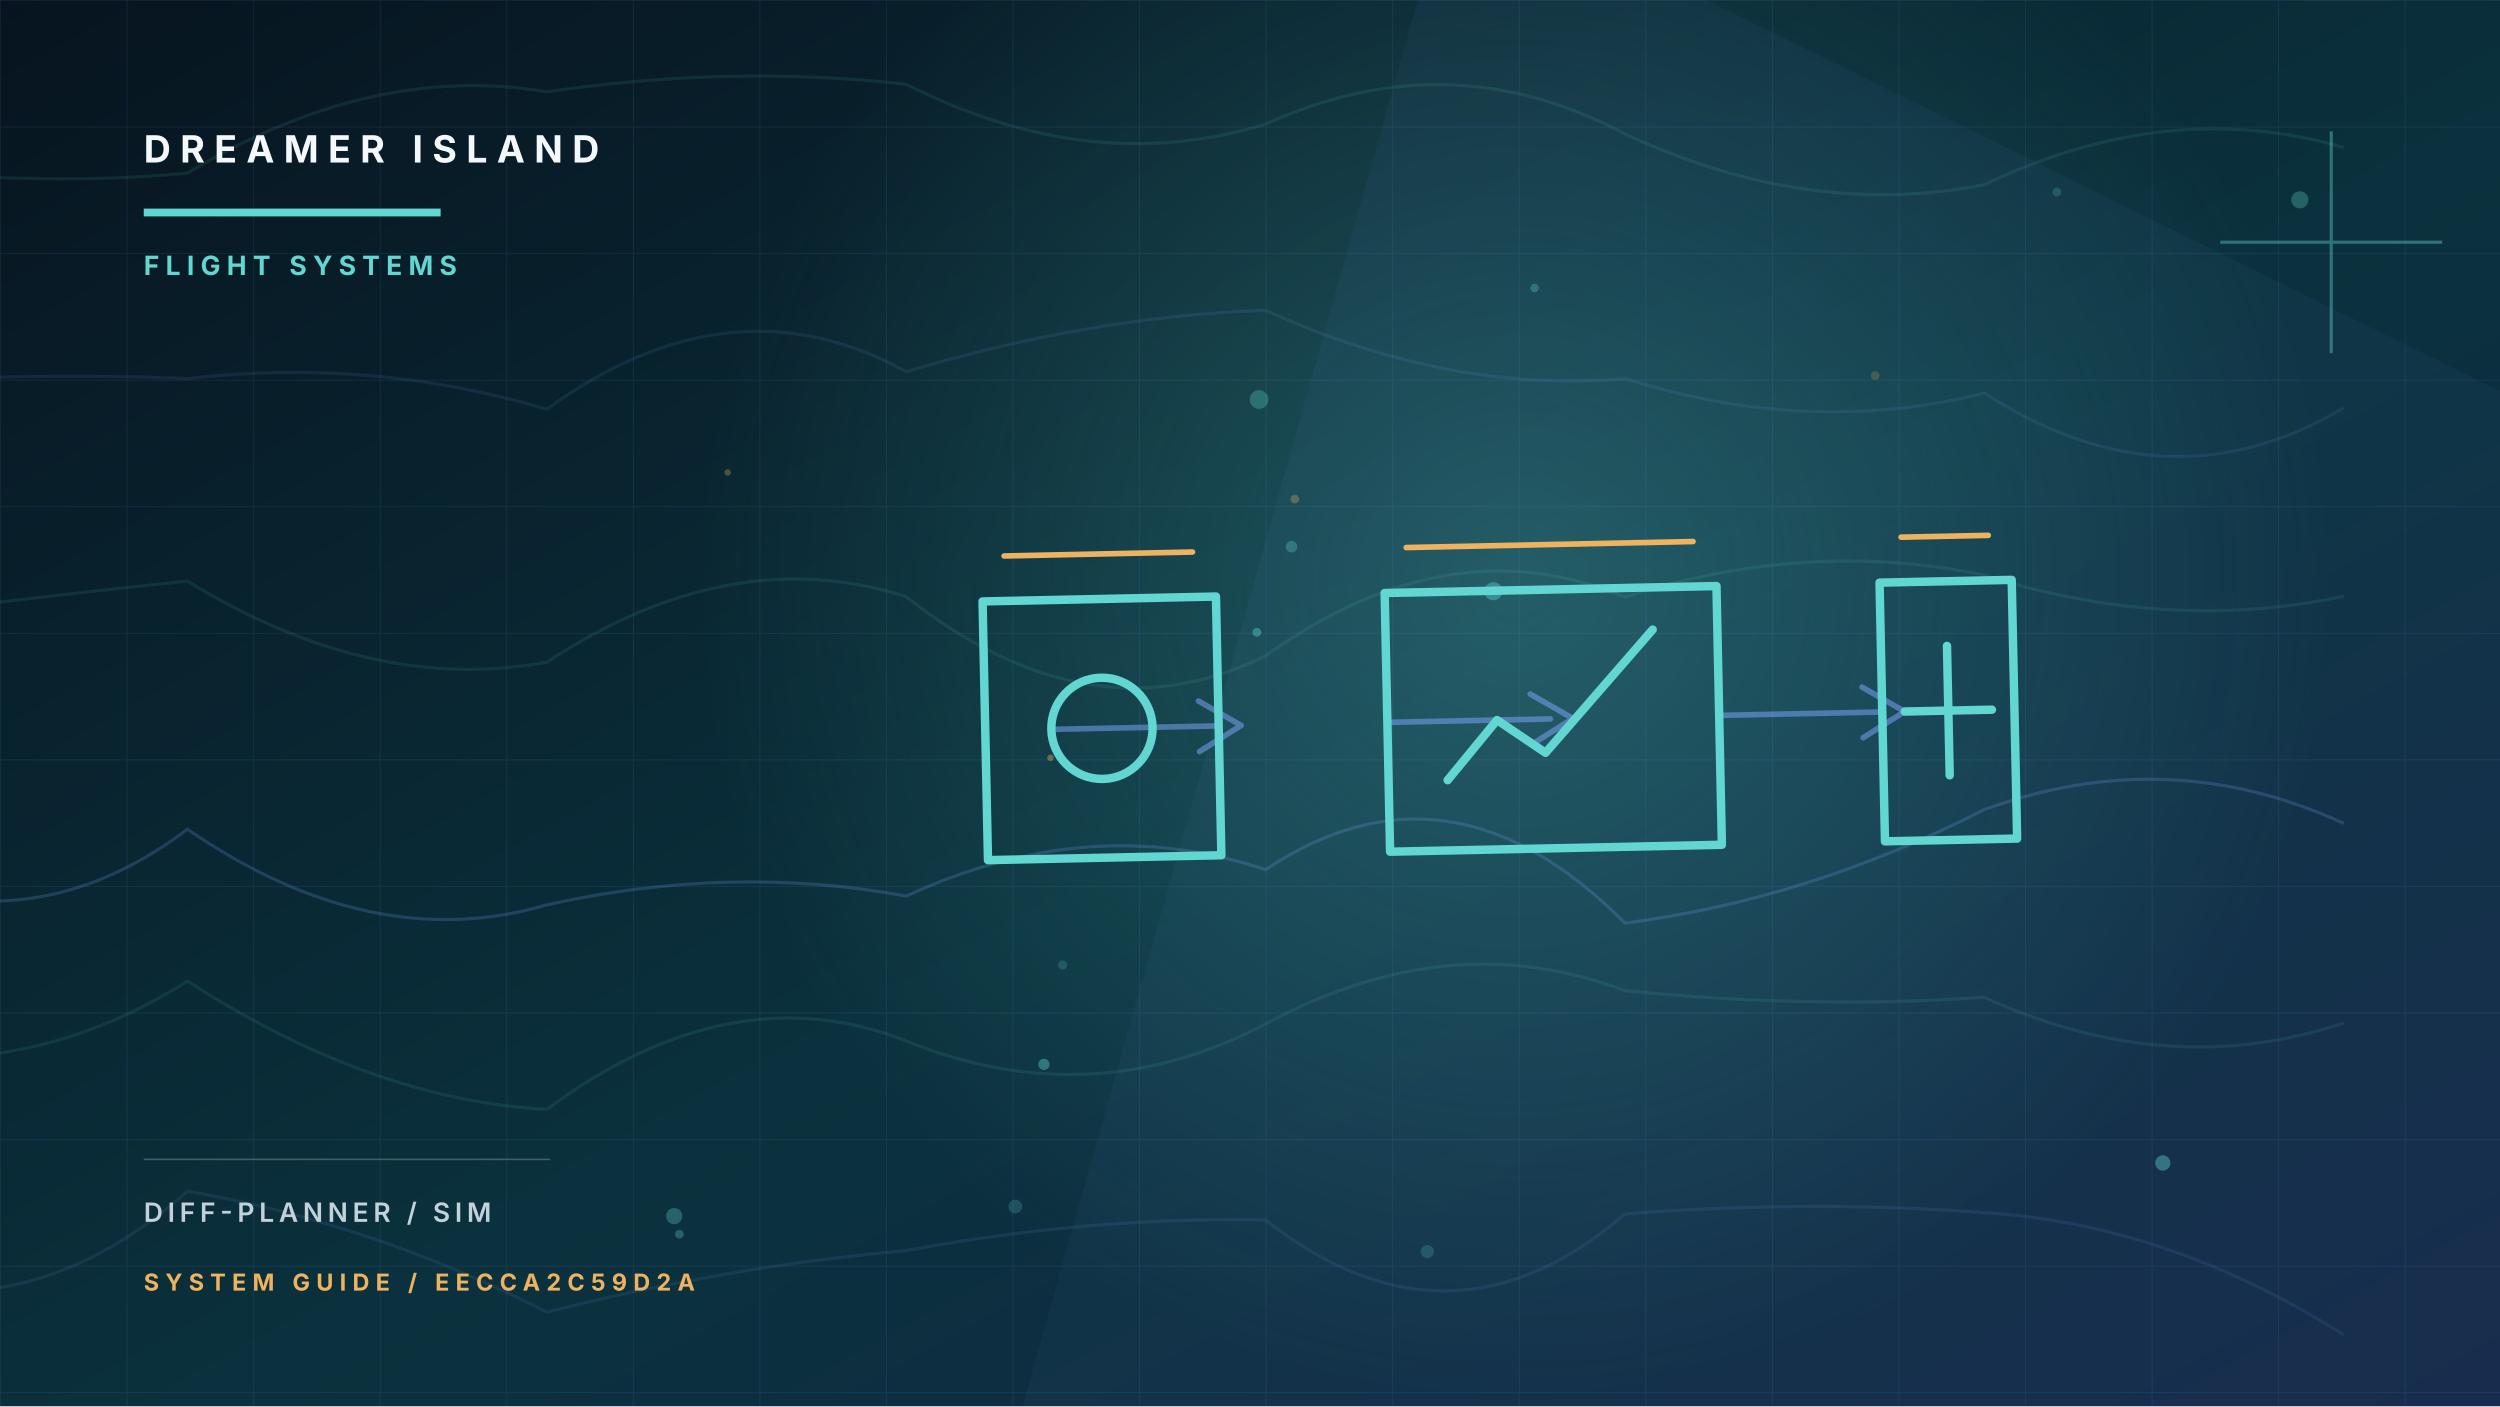
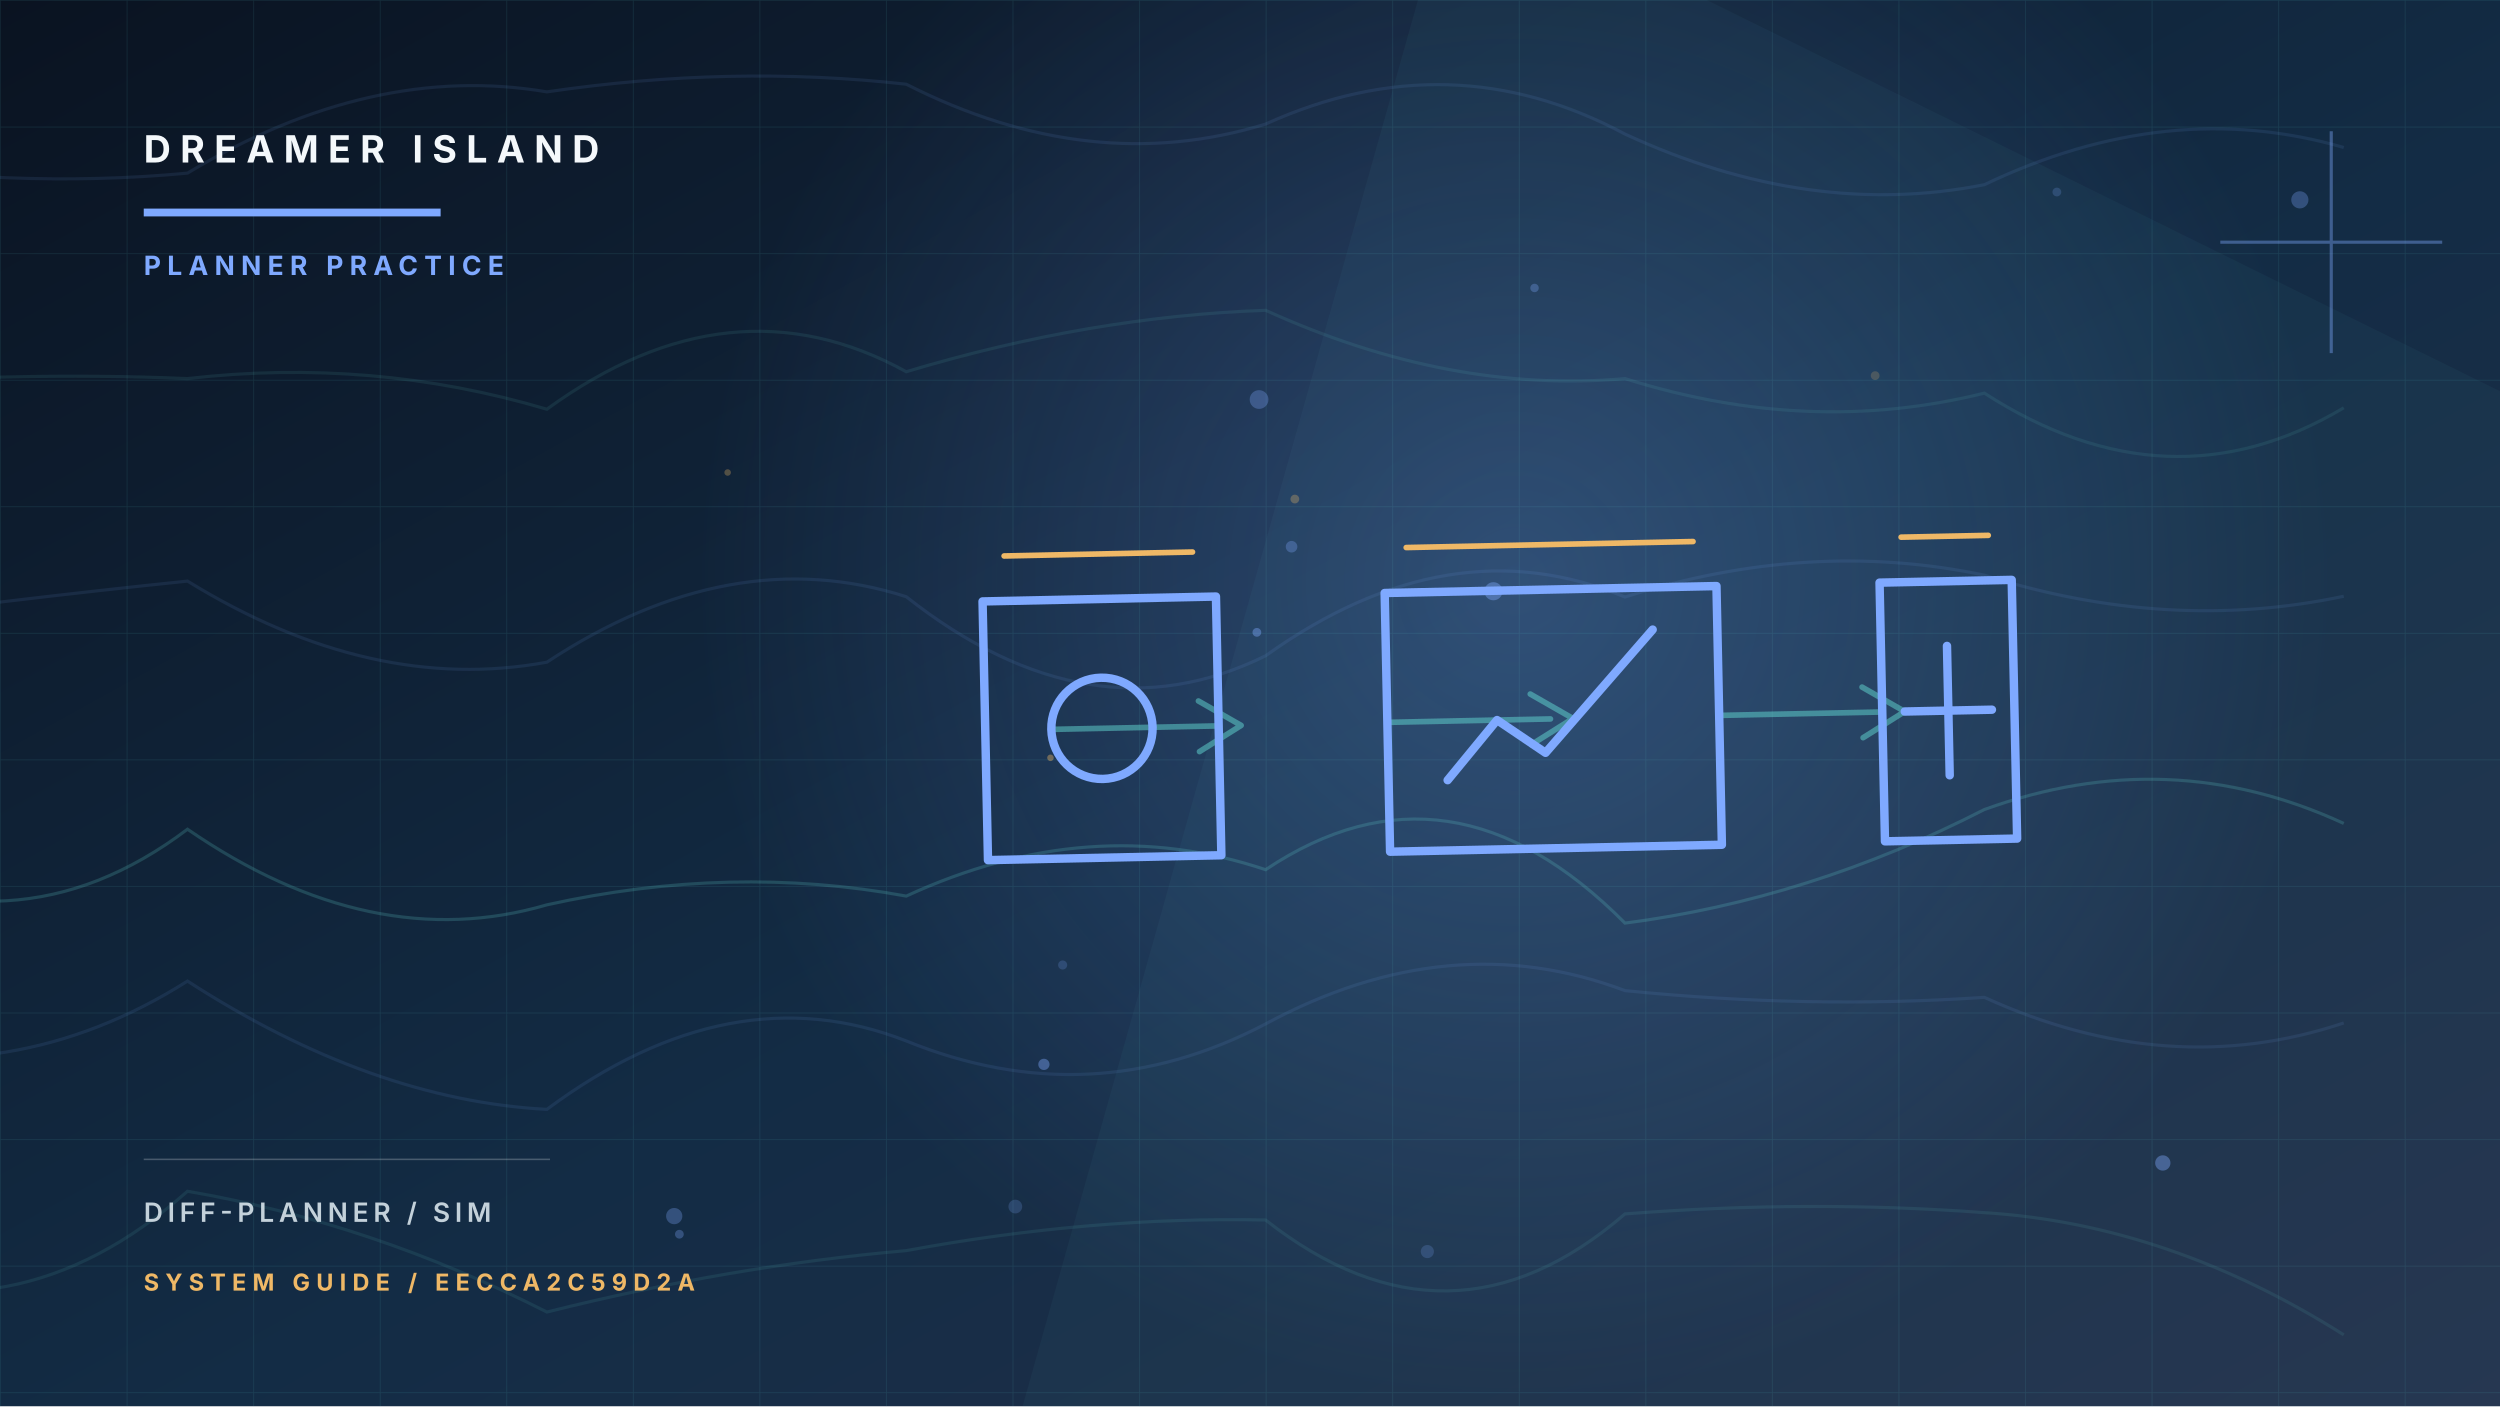
<svg xmlns="http://www.w3.org/2000/svg" width="1600" height="900" viewBox="0 0 1600 900" role="img" aria-labelledby="cover-title cover-desc">
  <defs>
    <linearGradient id="bg-eecca2c59d2a" x1="0" y1="0" x2="1" y2="1">
-       <stop stop-color="#07141f" />
-       <stop offset=".54" stop-color="#0a313d" />
-       <stop offset="1" stop-color="#142846" />
+       <stop stop-color="#0a1321" />
+       <stop offset=".54" stop-color="#132c45" />
+       <stop offset="1" stop-color="#24304b" />
    </linearGradient>
    <radialGradient id="glow-eecca2c59d2a">
-       <stop stop-color="#62d7d1" stop-opacity=".25" />
-       <stop offset="1" stop-color="#62d7d1" stop-opacity="0" />
+       <stop stop-color="#7fa9ff" stop-opacity=".25" />
+       <stop offset="1" stop-color="#7fa9ff" stop-opacity="0" />
    </radialGradient>
    <pattern id="grid-eecca2c59d2a" width="81" height="81" patternUnits="userSpaceOnUse">
-       <path d="M81 0H0V81" fill="none" stroke="#7fa9ff" stroke-width="1" opacity=".11" />
+       <path d="M81 0H0V81" fill="none" stroke="#62d7d1" stroke-width="1" opacity=".11" />
    </pattern>
  </defs>
  <rect width="1600" height="900" fill="url(#bg-eecca2c59d2a)" />
-   <path d="M930-80 1660 280v700L650 916Z" fill="#7fa9ff" opacity=".045" />
+   <path d="M930-80 1660 280v700L650 916Z" fill="#62d7d1" opacity=".045" />
  <circle cx="969.3" cy="372.9" r="520" fill="url(#glow-eecca2c59d2a)" />
  <rect width="1600" height="900" fill="url(#grid-eecca2c59d2a)" />
  <g>
-     <path d="M-120 101.4 Q8 121.4 120 110.8 Q238 39.8 350 58.8 Q468 41.4 580 53.9 Q698 113.8 810 79.4 Q928 25.9 1040 85.8 Q1158 140.4 1270 118.2 Q1388 61.8 1500 94.4" fill="none" stroke="#62d7d1" stroke-width="2" opacity="0.1" />
-     <path d="M-120 247.8 Q8 237.5 120 242.3 Q238 228.7 350 261.9 Q468 176.1 580 237.9 Q698 202.5 810 198.6 Q928 252.2 1040 242.3 Q1158 279.5 1270 251.6 Q1388 327.7 1500 261" fill="none" stroke="#7fa9ff" stroke-width="2" opacity="0.1" />
-     <path d="M-120 400.6 Q8 383.5 120 371.9 Q238 444.5 350 423.8 Q468 346 580 381.9 Q698 475 810 419.7 Q928 335.3 1040 382.1 Q1158 344.6 1270 368.1 Q1388 405.4 1500 381.6" fill="none" stroke="#62d7d1" stroke-width="2" opacity="0.1" />
-     <path d="M-120 544.5 Q8 615.4 120 530.7 Q238 611.9 350 579.1 Q468 552.9 580 573.5 Q698 519.1 810 556.6 Q928 477.7 1040 590.8 Q1158 575.5 1270 518.1 Q1388 475.3 1500 527" fill="none" stroke="#7fa9ff" stroke-width="2" opacity="0.2" />
-     <path d="M-120 667.7 Q8 698.8 120 627.9 Q238 704.1 350 710 Q468 622.3 580 666.2 Q698 714.1 810 655.3 Q928 591.7 1040 634 Q1158 645.9 1270 638.3 Q1388 692.2 1500 654.7" fill="none" stroke="#62d7d1" stroke-width="2" opacity="0.1" />
-     <path d="M-120 807.5 Q8 861.7 120 762.4 Q238 782.8 350 839.7 Q468 810.2 580 800.4 Q698 778.5 810 780.8 Q928 873.5 1040 776.9 Q1158 767.8 1270 776.1 Q1388 783.5 1500 854.3" fill="none" stroke="#7fa9ff" stroke-width="2" opacity="0.1" />
+     <path d="M-120 101.4 Q8 121.4 120 110.8 Q238 39.8 350 58.8 Q468 41.4 580 53.9 Q698 113.8 810 79.4 Q928 25.9 1040 85.8 Q1158 140.4 1270 118.2 Q1388 61.8 1500 94.4" fill="none" stroke="#7fa9ff" stroke-width="2" opacity="0.1" />
+     <path d="M-120 247.8 Q8 237.5 120 242.3 Q238 228.7 350 261.9 Q468 176.1 580 237.9 Q698 202.5 810 198.6 Q928 252.2 1040 242.3 Q1158 279.5 1270 251.6 Q1388 327.7 1500 261" fill="none" stroke="#62d7d1" stroke-width="2" opacity="0.1" />
+     <path d="M-120 400.6 Q8 383.5 120 371.9 Q238 444.5 350 423.8 Q468 346 580 381.9 Q698 475 810 419.7 Q928 335.3 1040 382.1 Q1158 344.6 1270 368.1 Q1388 405.4 1500 381.6" fill="none" stroke="#7fa9ff" stroke-width="2" opacity="0.1" />
+     <path d="M-120 544.5 Q8 615.4 120 530.7 Q238 611.9 350 579.1 Q468 552.9 580 573.5 Q698 519.1 810 556.6 Q928 477.7 1040 590.8 Q1158 575.5 1270 518.1 Q1388 475.3 1500 527" fill="none" stroke="#62d7d1" stroke-width="2" opacity="0.2" />
+     <path d="M-120 667.7 Q8 698.8 120 627.9 Q238 704.1 350 710 Q468 622.3 580 666.2 Q698 714.1 810 655.3 Q928 591.7 1040 634 Q1158 645.9 1270 638.3 Q1388 692.2 1500 654.7" fill="none" stroke="#7fa9ff" stroke-width="2" opacity="0.1" />
+     <path d="M-120 807.5 Q8 861.7 120 762.4 Q238 782.8 350 839.7 Q468 810.2 580 800.4 Q698 778.5 810 780.8 Q928 873.5 1040 776.9 Q1158 767.8 1270 776.1 Q1388 783.5 1500 854.3" fill="none" stroke="#62d7d1" stroke-width="2" opacity="0.1" />
  </g>
  <g>
-     <circle cx="649.8" cy="772.2" r="4.4" fill="#62d7d1" opacity="0.2" />
-     <circle cx="434.8" cy="789.9" r="2.8" fill="#62d7d1" opacity="0.3" />
-     <circle cx="431.5" cy="778.3" r="5.2" fill="#62d7d1" opacity="0.3" />
-     <circle cx="465.7" cy="302.4" r="2.1" fill="#efb35f" opacity="0.3" />
-     <circle cx="1316.4" cy="122.9" r="2.8" fill="#62d7d1" opacity="0.2" />
-     <circle cx="1384.2" cy="744.3" r="4.9" fill="#62d7d1" opacity="0.4" />
-     <circle cx="913.5" cy="801" r="4.2" fill="#62d7d1" opacity="0.2" />
-     <circle cx="955.8" cy="378.4" r="5.8" fill="#62d7d1" opacity="0.4" />
-     <circle cx="982.1" cy="184.3" r="2.7" fill="#62d7d1" opacity="0.3" />
-     <circle cx="805.8" cy="255.7" r="6" fill="#62d7d1" opacity="0.3" />
-     <circle cx="1471.9" cy="127.9" r="5.5" fill="#62d7d1" opacity="0.3" />
-     <circle cx="828.7" cy="319.4" r="2.8" fill="#efb35f" opacity="0.3" />
-     <circle cx="672.3" cy="485" r="2.1" fill="#efb35f" opacity="0.4" />
-     <circle cx="668.1" cy="681.2" r="3.6" fill="#62d7d1" opacity="0.4" />
-     <circle cx="680.1" cy="617.6" r="2.9" fill="#62d7d1" opacity="0.2" />
-     <circle cx="804.4" cy="404.7" r="2.8" fill="#62d7d1" opacity="0.4" />
-     <circle cx="1200.1" cy="240.4" r="2.8" fill="#efb35f" opacity="0.2" />
-     <circle cx="826.6" cy="349.9" r="3.7" fill="#62d7d1" opacity="0.3" />
+     <circle cx="649.8" cy="772.2" r="4.4" fill="#7fa9ff" opacity="0.2" />
+     <circle cx="434.8" cy="789.9" r="2.8" fill="#7fa9ff" opacity="0.3" />
+     <circle cx="431.5" cy="778.3" r="5.2" fill="#7fa9ff" opacity="0.3" />
+     <circle cx="465.7" cy="302.4" r="2.1" fill="#efb866" opacity="0.3" />
+     <circle cx="1316.4" cy="122.9" r="2.8" fill="#7fa9ff" opacity="0.2" />
+     <circle cx="1384.2" cy="744.3" r="4.9" fill="#7fa9ff" opacity="0.4" />
+     <circle cx="913.5" cy="801" r="4.2" fill="#7fa9ff" opacity="0.2" />
+     <circle cx="955.8" cy="378.4" r="5.8" fill="#7fa9ff" opacity="0.4" />
+     <circle cx="982.1" cy="184.3" r="2.7" fill="#7fa9ff" opacity="0.3" />
+     <circle cx="805.8" cy="255.7" r="6" fill="#7fa9ff" opacity="0.3" />
+     <circle cx="1471.9" cy="127.9" r="5.5" fill="#7fa9ff" opacity="0.3" />
+     <circle cx="828.7" cy="319.4" r="2.8" fill="#efb866" opacity="0.3" />
+     <circle cx="672.3" cy="485" r="2.1" fill="#efb866" opacity="0.4" />
+     <circle cx="668.1" cy="681.2" r="3.6" fill="#7fa9ff" opacity="0.4" />
+     <circle cx="680.1" cy="617.6" r="2.9" fill="#7fa9ff" opacity="0.2" />
+     <circle cx="804.4" cy="404.7" r="2.8" fill="#7fa9ff" opacity="0.4" />
+     <circle cx="1200.1" cy="240.4" r="2.8" fill="#efb866" opacity="0.2" />
+     <circle cx="826.6" cy="349.9" r="3.7" fill="#7fa9ff" opacity="0.3" />
  </g>
  <g transform="translate(959.9 460.8) rotate(-1.2) scale(0.9)">
-     <g fill="none" stroke="#7fa9ff" stroke-width="4" stroke-linecap="round" stroke-linejoin="round" opacity=".5">
+     <g fill="none" stroke="#62d7d1" stroke-width="4" stroke-linecap="round" stroke-linejoin="round" opacity=".5">
      <path d="M-316 0h116M-80 0H36M156 0h116" />
      <path d="m-214-18 30 18-30 18M22-18 52 0 22 18M258-18l30 18-30 18" />
    </g>
-     <g fill="none" stroke="#62d7d1" stroke-width="6" stroke-linecap="round" stroke-linejoin="round">
+     <g fill="none" stroke="#7fa9ff" stroke-width="6" stroke-linecap="round" stroke-linejoin="round">
      <rect x="-366" y="-92" width="166" height="184" />
      <circle cx="-283" r="36" />
      <rect x="-80" y="-92" width="236" height="184" />
      <path d="M-38 42-2 0l34 24 78-86" />
      <rect x="272" y="-92" width="94" height="184" />
      <path d="M288 0h62M319-46v92" />
    </g>
-     <g fill="none" stroke="#efb35f" stroke-width="4" stroke-linecap="round" stroke-linejoin="round">
+     <g fill="none" stroke="#efb866" stroke-width="4" stroke-linecap="round" stroke-linejoin="round">
      <path d="M-350-124h134M-64-124h204M288-124h62" />
    </g>
  </g>
  <g font-family="Inter, ui-sans-serif, system-ui, -apple-system, BlinkMacSystemFont, Segoe UI, sans-serif">
    <text x="92" y="104" fill="#f4f8fb" font-size="24" font-weight="700" letter-spacing="6">DREAMER ISLAND</text>
-     <path d="M92 136h190" stroke="#62d7d1" stroke-width="5" />
-     <text x="92" y="176" fill="#62d7d1" font-size="17" font-weight="650" letter-spacing="4">FLIGHT SYSTEMS</text>
+     <path d="M92 136h190" stroke="#7fa9ff" stroke-width="5" />
+     <text x="92" y="176" fill="#7fa9ff" font-size="17" font-weight="650" letter-spacing="4">PLANNER PRACTICE</text>
    <text x="92" y="782" fill="#dbe7ee" font-size="17" font-weight="600" letter-spacing="3" opacity=".88">DIFF-PLANNER / SIM</text>
-     <text x="92" y="826" fill="#efb35f" font-size="15" font-weight="700" letter-spacing="4">SYSTEM GUIDE / EECCA2C59D2A</text>
+     <text x="92" y="826" fill="#efb866" font-size="15" font-weight="700" letter-spacing="4">SYSTEM GUIDE / EECCA2C59D2A</text>
  </g>
  <path d="M92 742h260" stroke="#f4f8fb" stroke-width="1" opacity=".24" />
-   <path d="M1492 84v142M1421 155h142" stroke="#62d7d1" stroke-width="2" opacity=".4" />
+   <path d="M1492 84v142M1421 155h142" stroke="#7fa9ff" stroke-width="2" opacity=".4" />
</svg>
